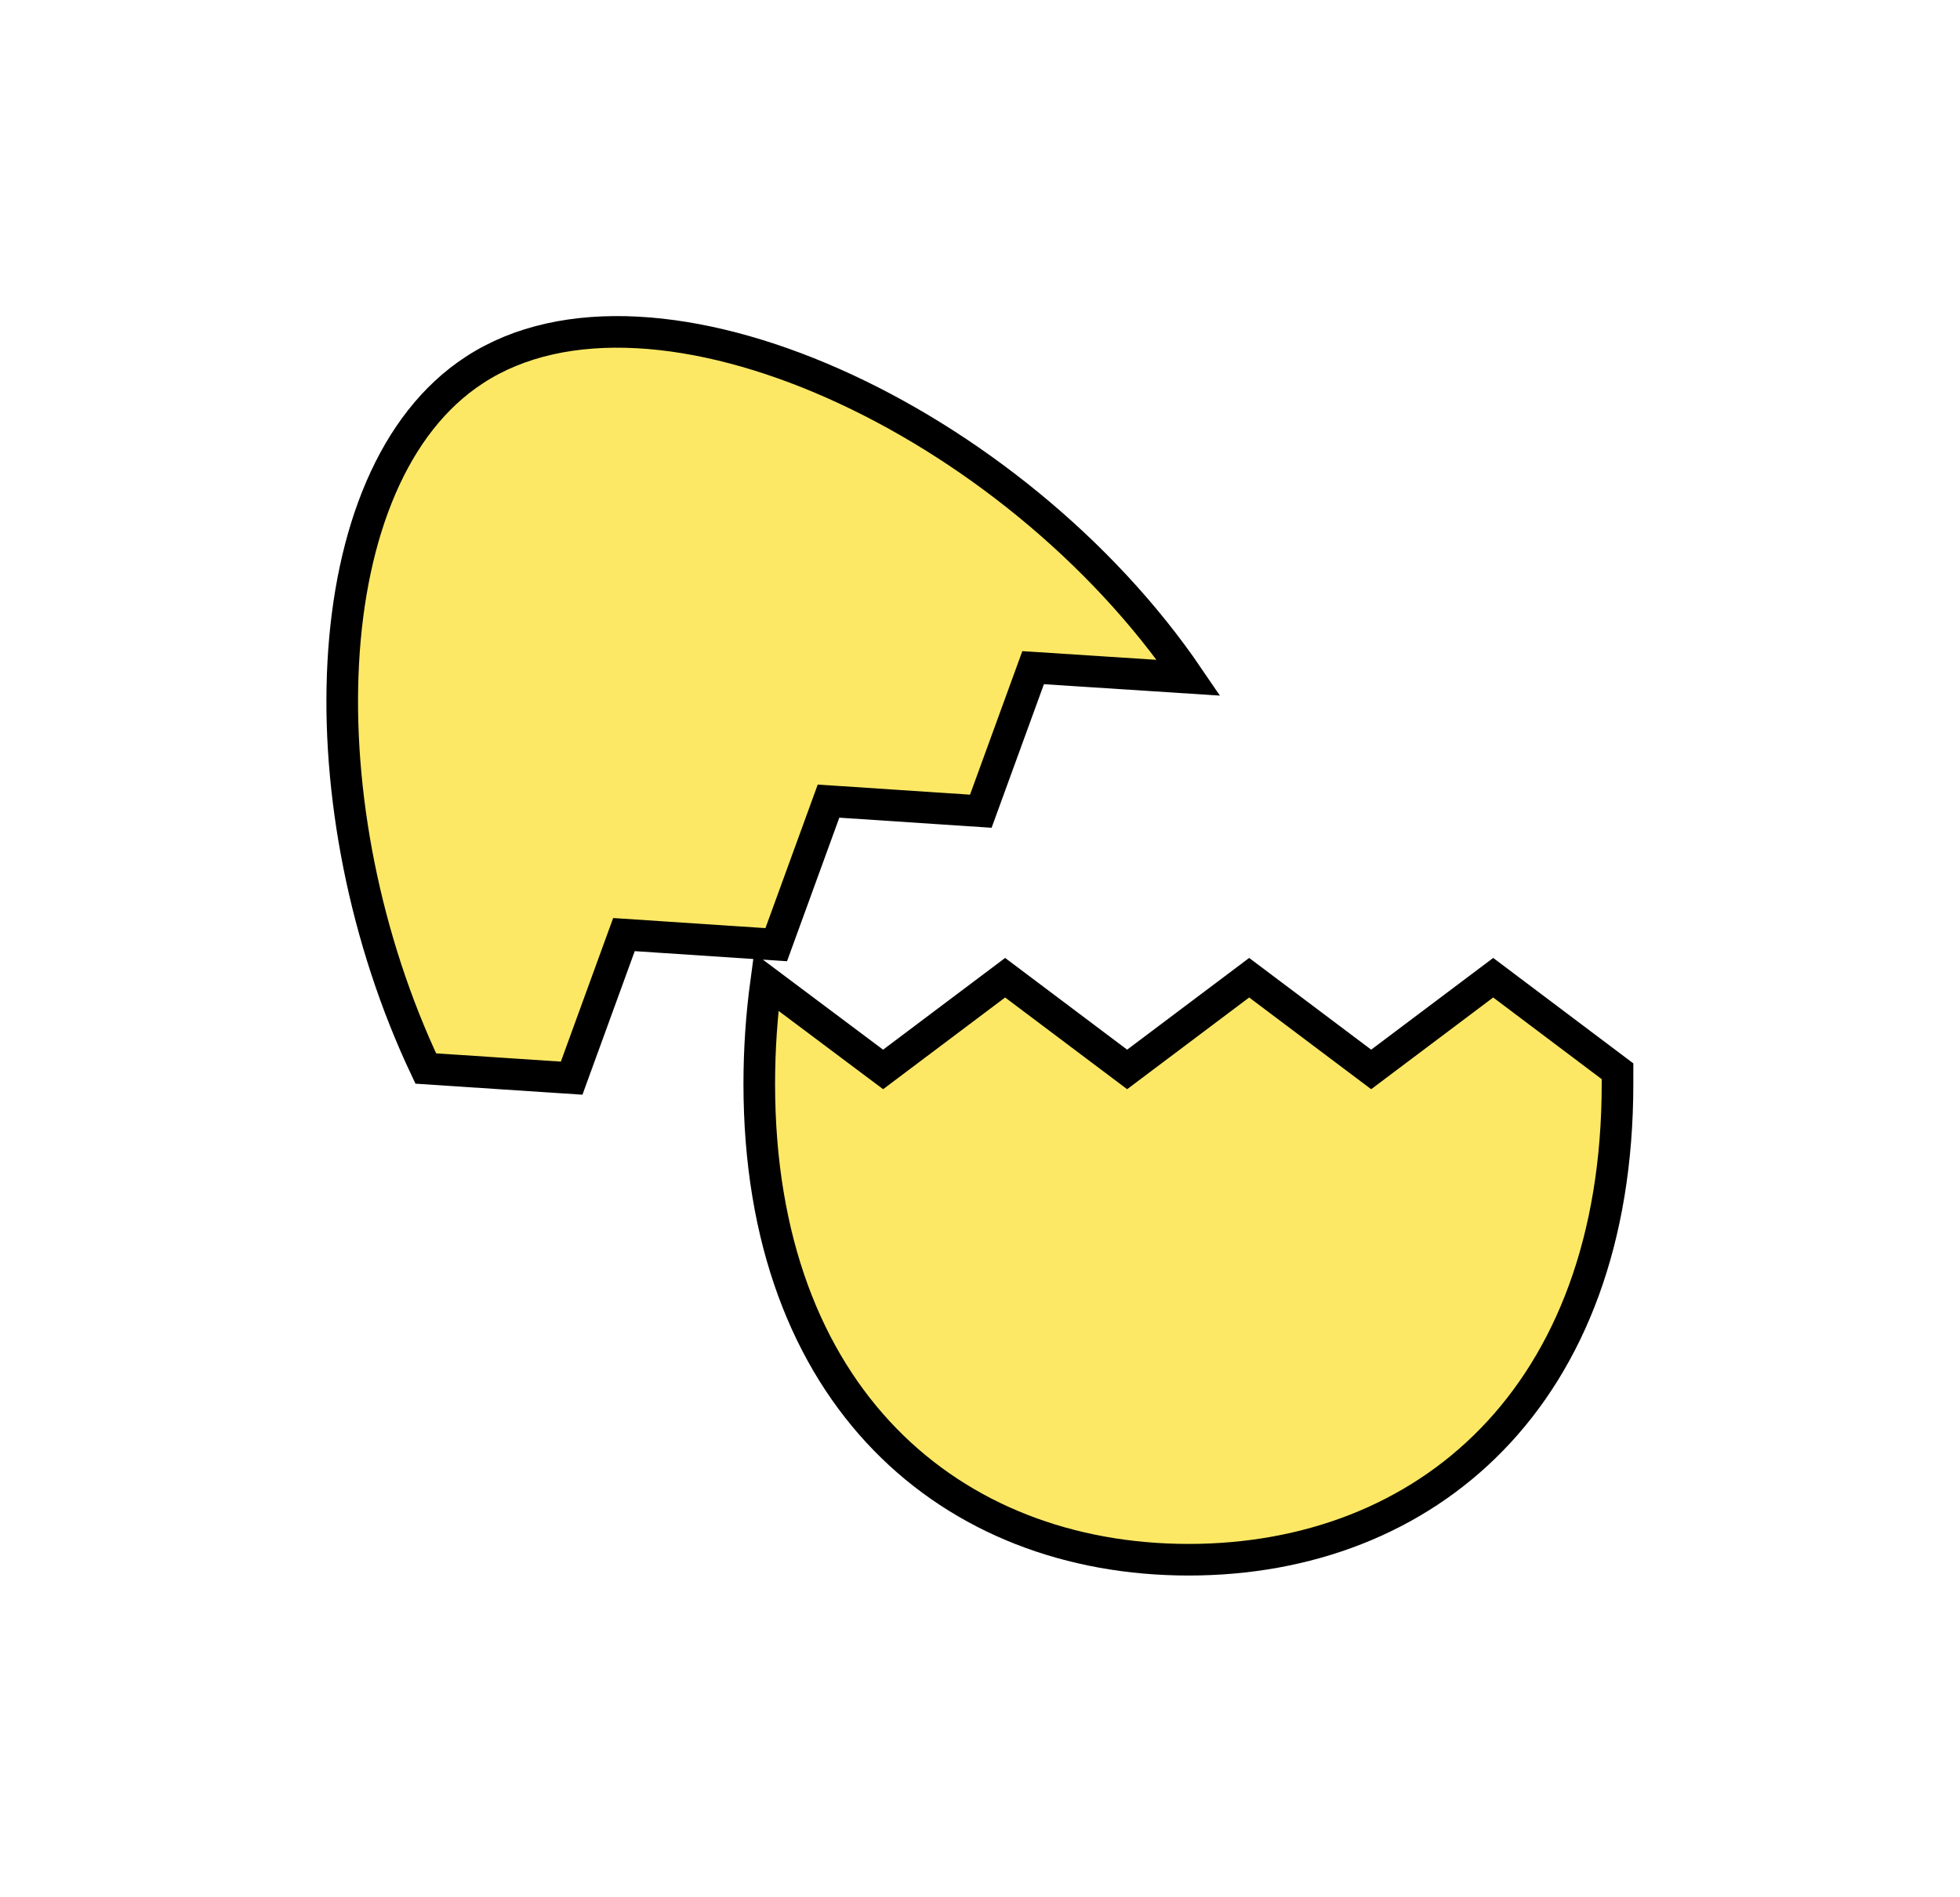
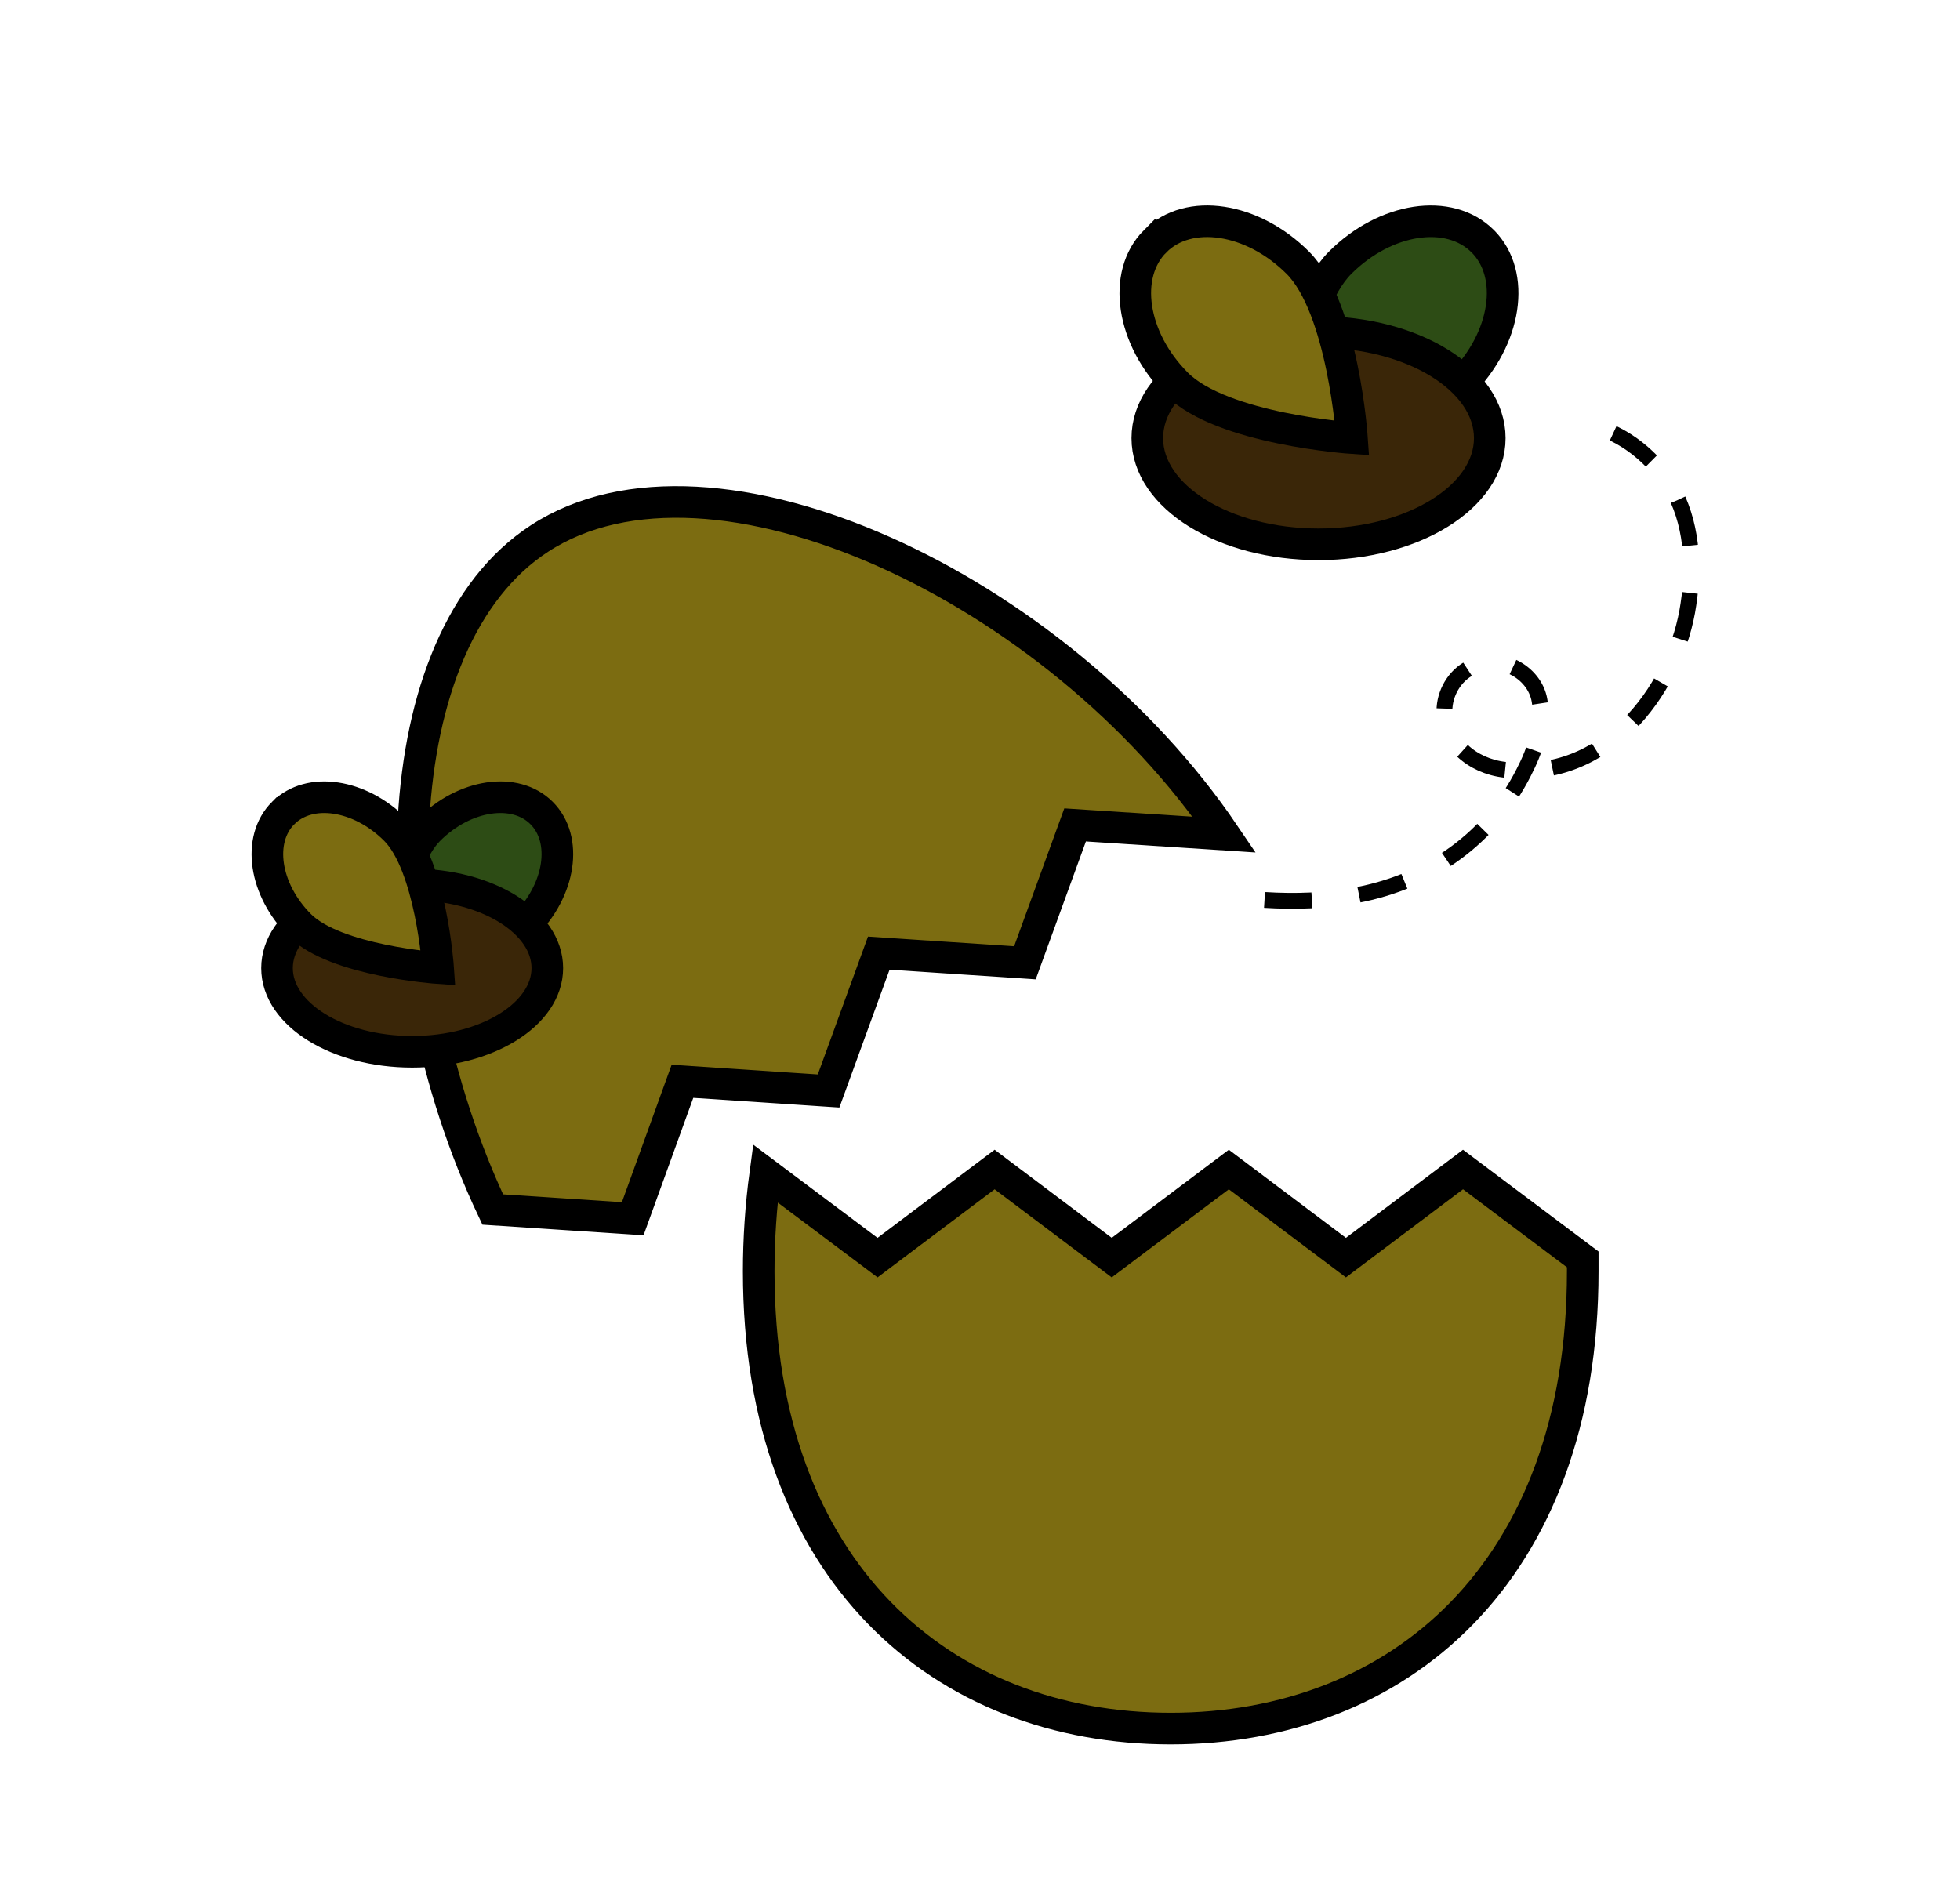
- <svg xmlns="http://www.w3.org/2000/svg" width="124" height="120" fill="none">
-   <path d="M39.474 59.136l9.635.638 3.308-9.083 9.635.638 3.309-9.083 9.838.638c-11.057-16.251-33.81-26.902-45.186-19.473-10.302 6.704-10.795 27.89-3.076 44.199l9.229.61 3.308-9.084zm54.994 2.728l-7.72 5.804-7.719-5.804-7.72 5.804-7.719-5.804-7.72 5.804-7.4-5.543a48.38 48.38 0 0 0-.435 6.443c0 19.85 12.16 30.123 27.164 30.123 15.003 0 27.134-10.273 27.134-30.123v-.784l-7.865-5.92z" fill="#FCE865" stroke="#000" stroke-width="2" stroke-miterlimit="10" />
+ <svg xmlns="http://www.w3.org/2000/svg" fill="none" height="120" viewBox="0 0 124 120" width="124">
+   <g stroke="#000" stroke-miterlimit="10">
+     <g stroke-width="2">
+       <path d="m43.175 68.42 9.246.613 3.175-8.725 9.246.613 3.175-8.725 9.441.613c-10.583-15.638-32.416-25.868-43.333-18.732-9.886 6.439-10.36 26.788-2.952 42.454l8.856.585z" fill="#7c6c11" />
+       <path d="m92.558 74-7.408 5.575-7.408-5.575-7.408 5.575-7.408-5.575-7.408 5.575-7.101-5.324c-.279 2.063-.418 4.153-.418 6.188 0 19.067 11.669 28.935 26.067 28.935 14.398 0 26.066-9.868 26.066-28.935 0-.251 0-.502 0-.753z" fill="#7c6c11" />
+       <path d="m34.263 51.444c1.671 1.673 1.198 4.85-1.058 7.108-2.256 2.258-8.772 2.704-8.772 2.704s.446-6.495 2.701-8.753c2.256-2.258 5.458-2.732 7.129-1.059z" fill="#2d4c15" stroke-linejoin="bevel" />
+       <path d="m26.076 66.552c4.722 0 8.55-2.371 8.55-5.296 0-2.925-3.828-5.296-8.55-5.296-4.722 0-8.55 2.371-8.55 5.296 0 2.925 3.828 5.296 8.55 5.296z" fill="#3a2608" />
+       <path d="m17.916 51.444c1.671-1.673 4.846-1.199 7.101 1.059s2.701 8.753 2.701 8.753-6.489-.446-8.745-2.704c-2.256-2.258-2.729-5.436-1.058-7.108z" fill="#7c6c11" />
+       <path d="m93.804 15.261c2.116 2.119 1.504 6.16-1.365 9.032-2.869 2.871-11.084 3.429-11.084 3.429s.557-8.223 3.425-11.094c2.869-2.871 6.907-3.484 9.023-1.366z" fill="#2d4c15" stroke-linejoin="bevel" />
+       <path d="m83.417 34.44c5.983 0 10.833-3.008 10.833-6.718s-4.85-6.718-10.833-6.718c-5.983 0-10.833 3.008-10.833 6.718s4.85 6.718 10.833 6.718z" fill="#3a2608" />
+       <path d="m73.085 15.261c2.116-2.119 6.155-1.505 9.023 1.366 2.868 2.871 3.425 11.094 3.425 11.094s-8.216-.557-11.084-3.429c-2.868-2.871-3.481-6.913-1.365-9.032z" fill="#7c6c11" />
+     </g>
+     <path d="m80 56.944c1.94.119 3.88.059 5.788-.297 4.785-.892 8.536-3.687 10.605-7.761.711-1.368 1.293-3.033 1.002-4.579-.323-1.814-2.522-3.003-4.333-2.082-1.067.535-1.681 1.665-1.681 2.765.032 1.992 1.746 3.479 3.815 3.717 6.37.743 10.605-4.907 11.543-9.991.453-2.528.388-5.204-.776-7.523-1.002-1.873-2.813-3.539-4.979-4.193" stroke-dasharray="3 3" />
+   </g>
</svg>
